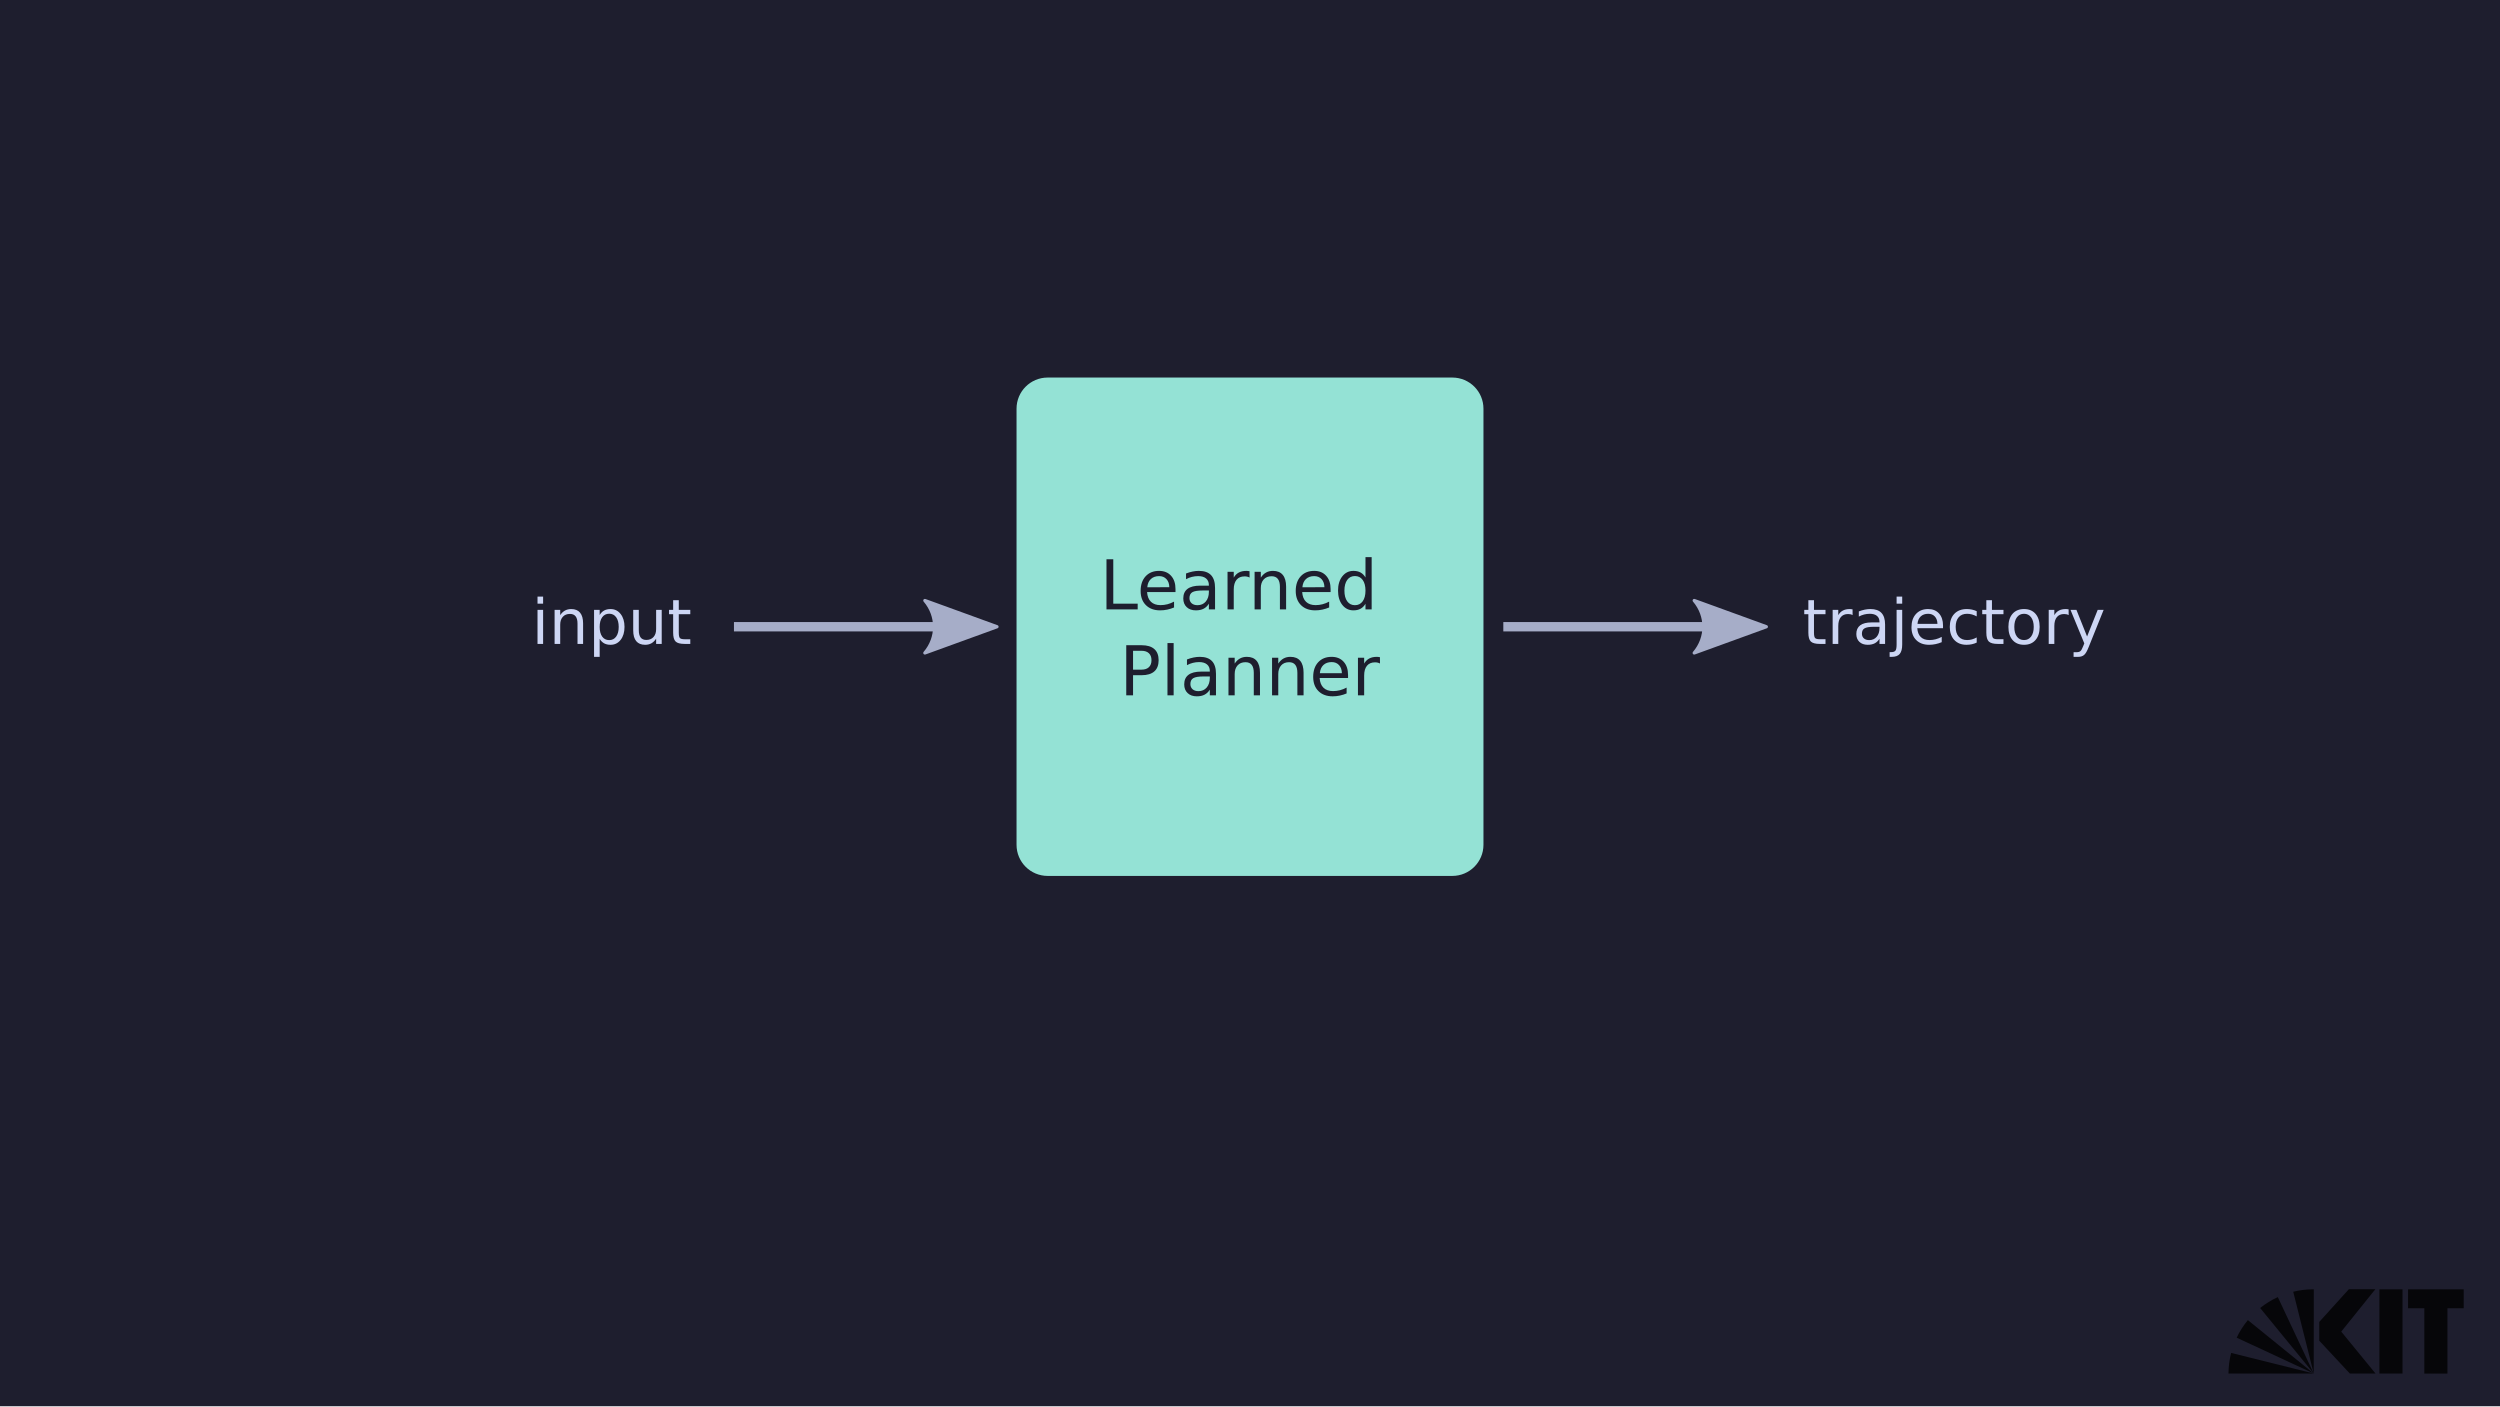
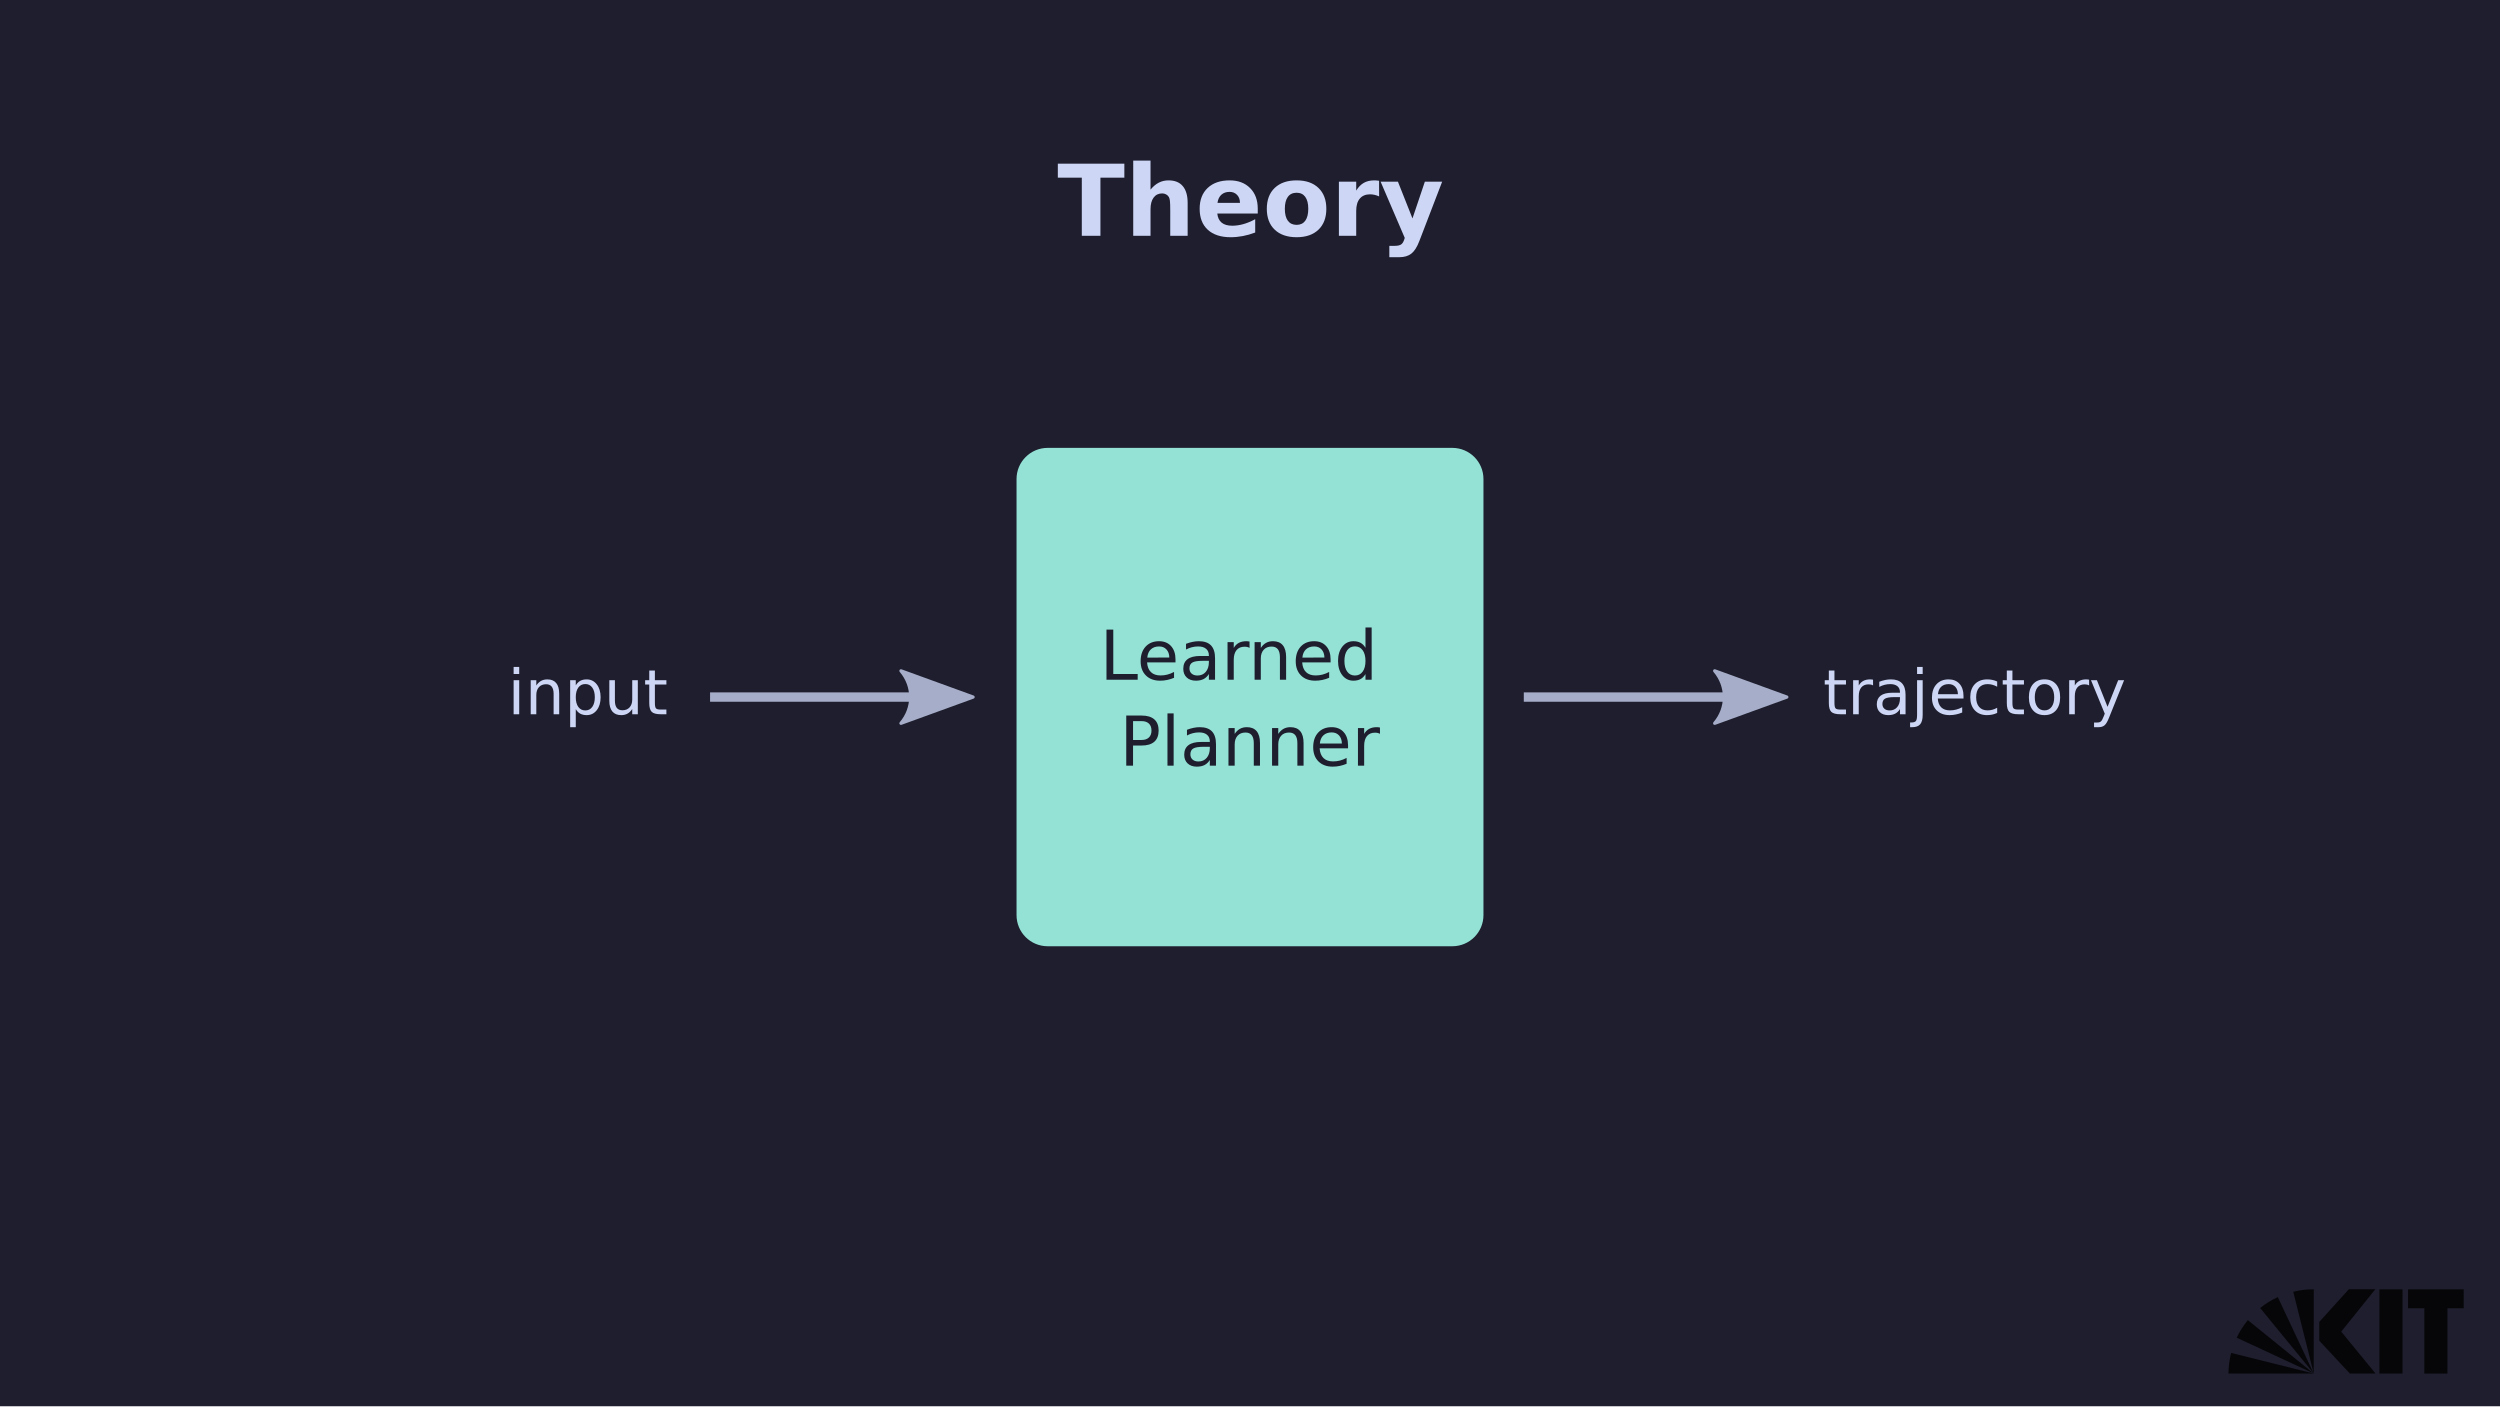
<svg xmlns="http://www.w3.org/2000/svg" xmlns:ns1="urn:inkflow" ns1:parent="base" viewBox="0 0 1920 1080" width="1920" height="1080" font-family="DejaVu Sans" version="2.0" id="svg12" standalone="no">
  <g ns1:layout-src="base" ns1:layout-hash="97dbf13f" id="g5">
    <rect width="1920" height="1080" id="rect1" class="inkflow-fill-bg" />
    <g class="kit-logo-mark" opacity="0.8" transform="translate(1709.592,985.4718) scale(0.1854084)" id="kit-logo">
      <path d="m984.51,25.416-230.514,0,0,78.511,67.398,0,0,270.666,95.719,0,0-270.666,67.397,0,0-78.511zm-253.458,348.819h-95.719v-348.819h95.719v348.819zm-111.852,0-106.474,0-126.55-135.871,0-77.794,122.606-135.513,109.701,0-141.248,175.665,141.965,173.513z" fill-rule="evenodd" id="path1" />
      <path d="M90.416,153.041c-18.284,22.227-34.057,46.605-46.247,72.775l319.064,148.418-272.817-221.193z" fill-rule="evenodd" id="path2" />
      <path d="M363.233,374.235,214.456,57.681c-26.529,12.189-50.907,27.246-73.134,45.171l221.91,271.383z" fill-rule="evenodd" id="path3" />
      <path d="m363.233,374.235,0.358-348.819h-2.868c-28.322,0-55.926,3.585-82.455,10.038l84.964,338.781z" fill-rule="evenodd" id="path4" />
      <path d="M21.226,288.912c-7.17,27.246-10.755,55.926-11.113,85.322h353.121l-342.007-85.322z" fill-rule="evenodd" id="path5" />
    </g>
  </g>
  <defs id="defs1">
    <marker id="tip" viewBox="0 0 12 12" refX="10" refY="6" markerWidth="7" markerHeight="7" orient="auto-start-reverse">
      <path d="M 0 1 L 11 6 L 0 11 z" id="path6" class="inkflow-fill-text-muted" />
    </marker>
    <marker style="overflow:visible" id="ConcaveTriangle-9" refX="0" refY="0" orient="auto-start-reverse" markerWidth="1" markerHeight="1" viewBox="0 0 1 1" preserveAspectRatio="xMidYMid">
      <path transform="scale(0.7)" d="M -2,-4 9,0 -2,4 c 2,-2.33 2,-5.66 0,-8 z" style="fill:context-stroke;fill-rule:evenodd;stroke:context-stroke;stroke-width:0.5;stroke-linecap:round;stroke-linejoin:round" id="path7-0" />
    </marker>
    <marker id="ConcaveTriangle-1" style="overflow:visible" refX="0" refY="0" orient="auto-start-reverse" markerWidth="1" markerHeight="1" viewBox="0 0 1 1" preserveAspectRatio="xMidYMid">
      <path d="M -2,-4 9,0 -2,4 c 2,-2.33 2,-5.66 0,-8 z" style="fill:context-stroke;fill-rule:evenodd;stroke:none" transform="scale(0.7)" id="path1-5" />
    </marker>
    <style id="inkflow-preview">.inkflow-fill-bg { fill: #1e1e2e; }
.inkflow-stroke-bg { stroke: #1e1e2e; }
.inkflow-fill-surface { fill: #313244; }
.inkflow-stroke-surface { stroke: #313244; }
.inkflow-fill-border { fill: #585b70; }
.inkflow-stroke-border { stroke: #585b70; }
.inkflow-fill-text { fill: #cdd6f4; }
.inkflow-stroke-text { stroke: #cdd6f4; }
.inkflow-fill-text-muted { fill: #a6adc8; }
.inkflow-stroke-text-muted { stroke: #a6adc8; }
.inkflow-fill-accent { fill: #cba6f7; }
.inkflow-stroke-accent { stroke: #cba6f7; }
.inkflow-fill-accent-fg { fill: #11111b; }
.inkflow-stroke-accent-fg { stroke: #11111b; }
.inkflow-fill-code-bg { fill: #181825; }
.inkflow-stroke-code-bg { stroke: #181825; }
.inkflow-fill-code-text { fill: #cdd6f4; }
.inkflow-stroke-code-text { stroke: #cdd6f4; }
.inkflow-fill-red { fill: #f38ba8; }
.inkflow-stroke-red { stroke: #f38ba8; }
.inkflow-fill-orange { fill: #fab387; }
.inkflow-stroke-orange { stroke: #fab387; }
.inkflow-fill-yellow { fill: #f9e2af; }
.inkflow-stroke-yellow { stroke: #f9e2af; }
.inkflow-fill-green { fill: #a6e3a1; }
.inkflow-stroke-green { stroke: #a6e3a1; }
.inkflow-fill-teal { fill: #94e2d5; }
.inkflow-stroke-teal { stroke: #94e2d5; }
.inkflow-fill-blue { fill: #89b4fa; }
.inkflow-stroke-blue { stroke: #89b4fa; }
.inkflow-fill-purple { fill: #cba6f7; }
.inkflow-stroke-purple { stroke: #cba6f7; }
.inkflow-fill-pink { fill: #f5c2e7; }
.inkflow-stroke-pink { stroke: #f5c2e7; }
.inkflow-fill-grey { fill: #6c7086; }
.inkflow-stroke-grey { stroke: #6c7086; }</style>
    <marker style="overflow:visible" id="ConcaveTriangle" refX="0" refY="0" orient="auto-start-reverse" markerWidth="1" markerHeight="1" viewBox="0 0 1 1" preserveAspectRatio="xMidYMid">
      <path transform="scale(0.7)" d="M -2,-4 9,0 -2,4 c 2,-2.33 2,-5.66 0,-8 z" style="fill:context-stroke;fill-rule:evenodd;stroke:context-stroke;stroke-width:0.5;stroke-linecap:round;stroke-linejoin:round" id="path7" />
    </marker>
  </defs>
  <g id="main" transform="matrix(1.183054,0,0,1.183054,-228.8757,20.67134)">
-     <g id="g8" transform="translate(412.3867)">
+     <g id="g8" transform="translate(396.8748,45.65483)">
      <path d="M 257.538,389.385 H 389.979" stroke-width="7.561" marker-end="url(#tip)" id="a-input" style="stroke-width:6.077;stroke-dasharray:none;marker-end:url(#ConcaveTriangle-9)" class="inkflow-stroke-text-muted" />
      <text x="126.204" y="400.534" font-size="40.413px" id="input" style="stroke-width:1.263" class="inkflow-fill-text-muted inkflow-fill-text inkflow-fill-code-text">input</text>
    </g>
-     <g id="pipeline" transform="matrix(0.7185111,0,0,0.7185111,556.2276,1.388663)">
+     <g id="pipeline" transform="matrix(0.7185111,0,0,0.7185111,556.2276,47.0435)">
      <g id="learned" transform="translate(-579.7631,200)">
        <rect x="993.309" y="114.864" width="421.861" height="450.273" rx="28.124" id="rect2" style="stroke-width:2.568" class="inkflow-fill-teal" />
        <text x="1204.012" y="324.33" font-size="62.133px" text-anchor="middle" id="text2" style="stroke-width:2.219" class="inkflow-fill-bg">
          <tspan id="tspan12" x="1204.012" y="324.33" style="stroke-width:2.219">Learned</tspan>
          <tspan id="tspan13" x="1204.012" y="401.996" style="stroke-width:2.219">Planner</tspan>
        </text>
      </g>
    </g>
-     <g id="g-trajectory" transform="matrix(0.7185111,0,0,0.7185111,169.1788,1.388663)">
+     <g id="g-trajectory" transform="matrix(0.7185111,0,0,0.7185111,182.4706,47.0435)">
      <text x="1662.414" y="555.517" font-size="56.245px" id="trajectory" style="stroke-width:1.758" class="inkflow-fill-text-muted inkflow-fill-text inkflow-fill-code-text">trajectory</text>
      <path d="m 1392.027,540 h 184.326" stroke-width="7.561" marker-end="url(#tip)" id="a-trajectory" style="stroke-width:8.458;stroke-dasharray:none;marker-end:url(#ConcaveTriangle-9)" class="inkflow-stroke-text-muted" />
    </g>
+     <text x="879.861" y="135.616" font-size="64.28px" font-weight="700" id="text1" style="fill:#cdd6f4;stroke-width:1.461" class="inkflow-fill-text inkflow-fill-code-text">
+       <tspan id="tspan15" x="879.861" y="135.616" style="stroke-width:1.461">Theory</tspan>
+     </text>
  </g>
</svg>
